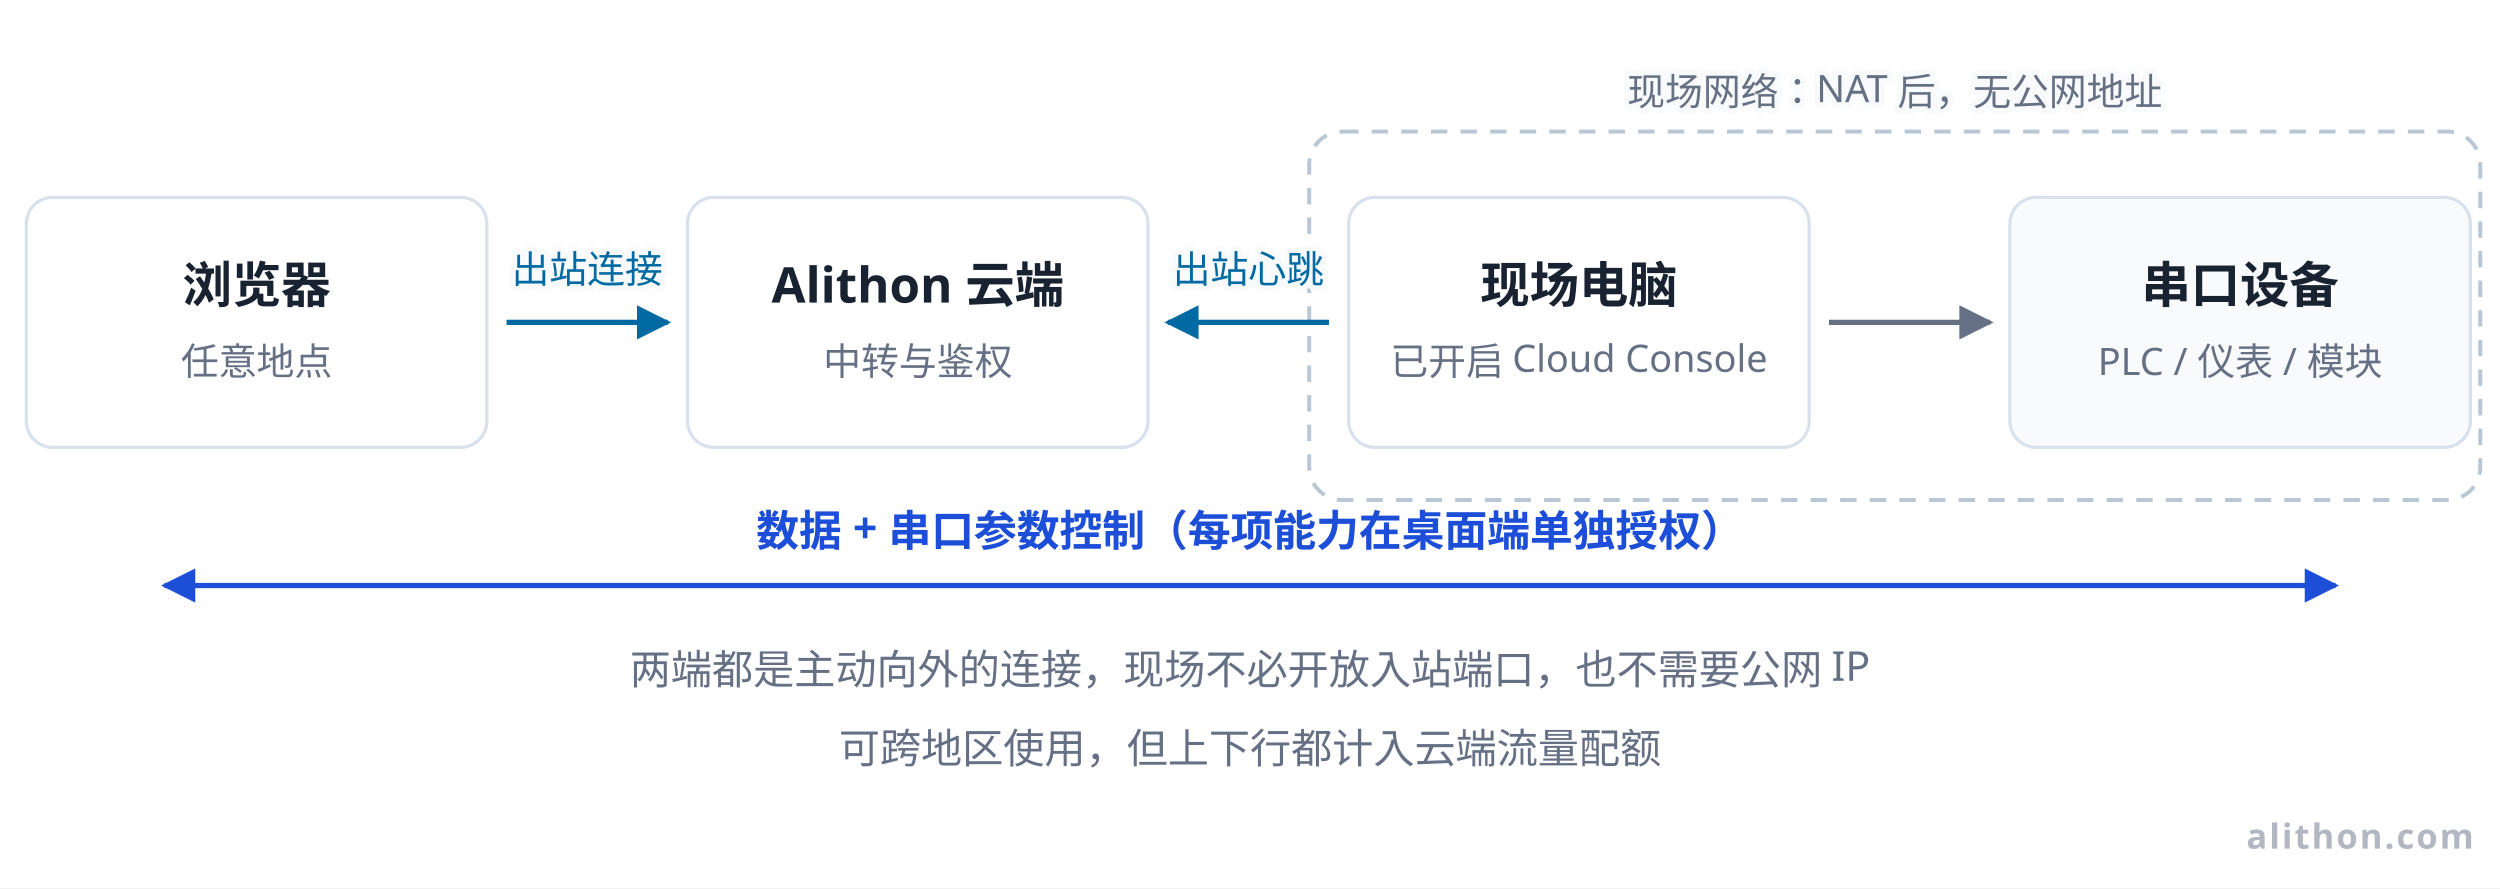
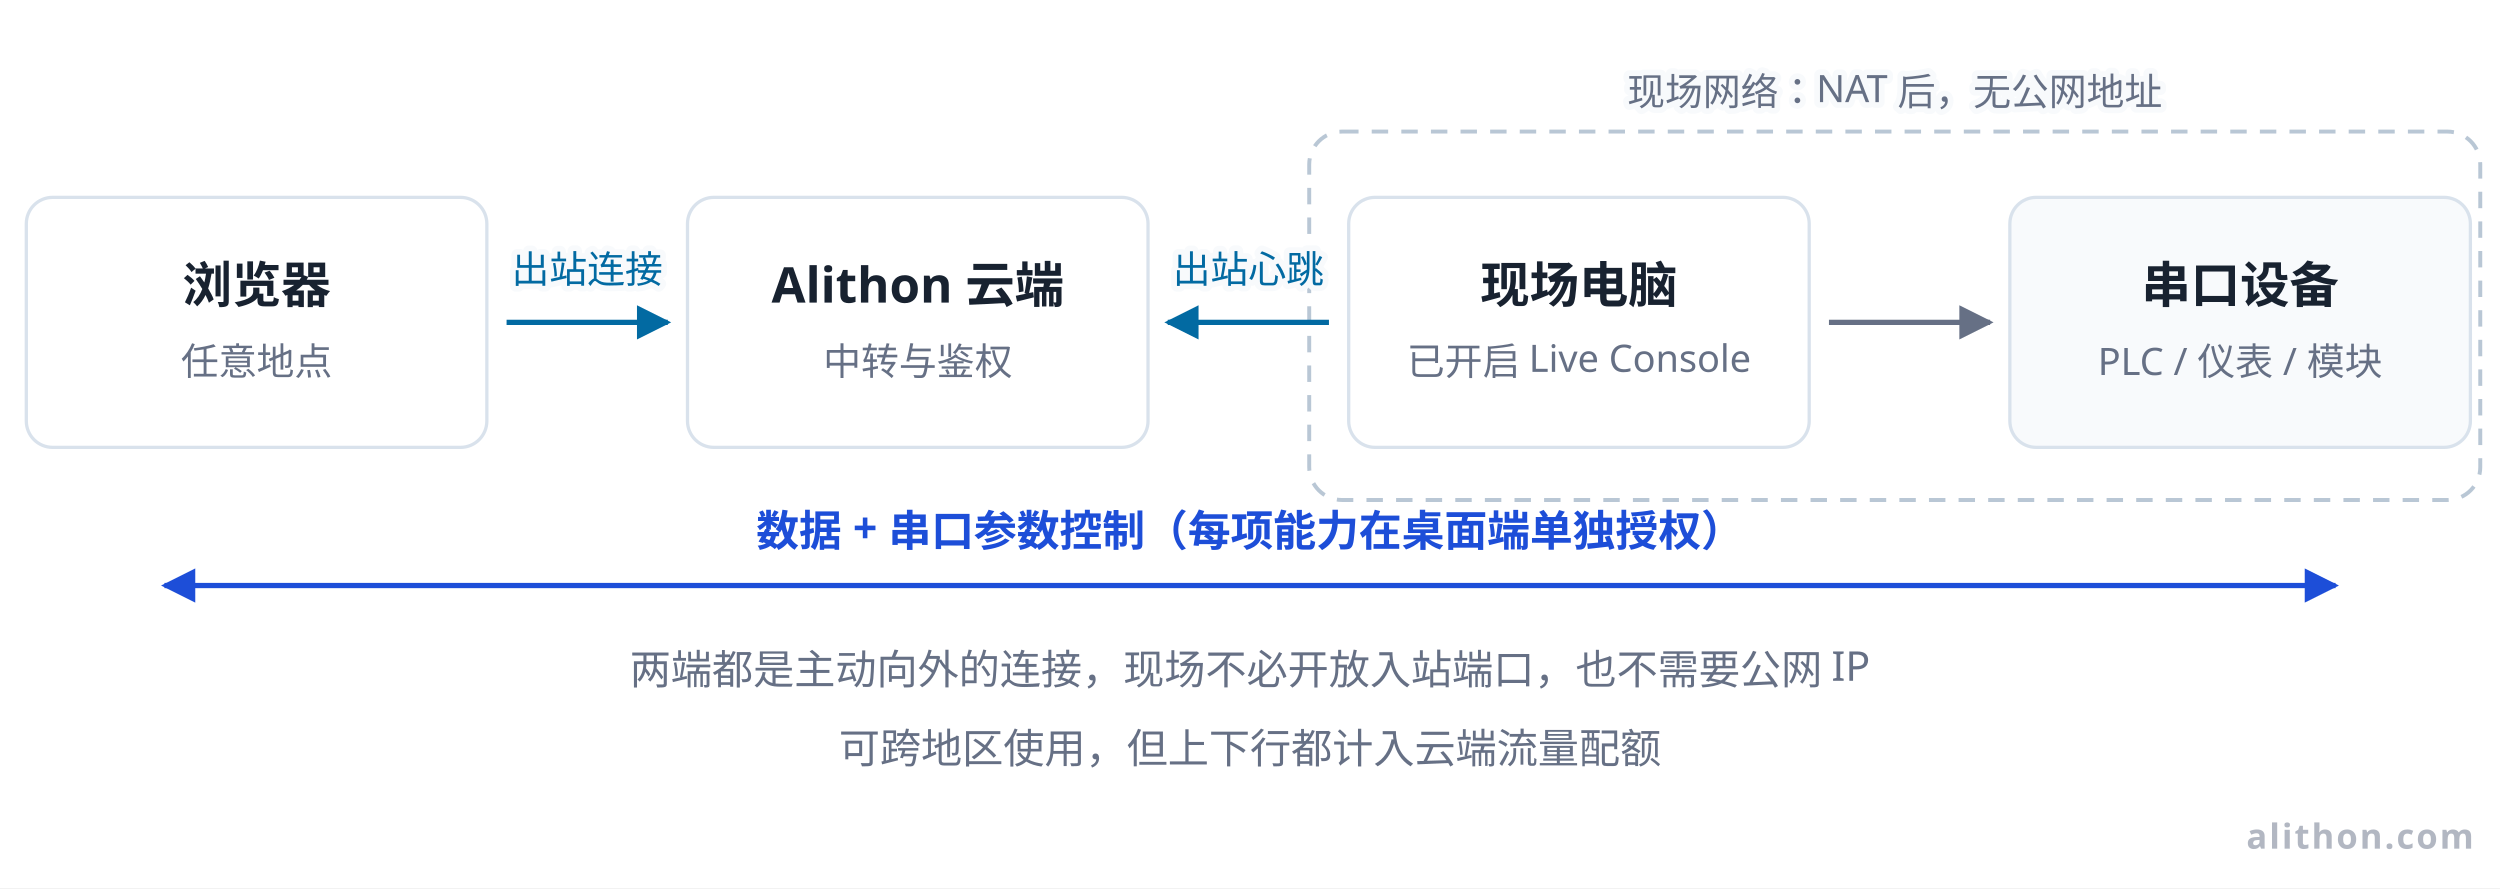
<svg xmlns="http://www.w3.org/2000/svg" viewBox="0 0 760 270" width="760" height="270" font-family="PingFang SC, Hiragino Sans GB, Microsoft YaHei, Noto Sans SC, Segoe UI, system-ui, sans-serif">
  <defs>
    <marker id="arw-blue" viewBox="0 0 10 10" refX="9" refY="5" markerWidth="6.5" markerHeight="6.5" orient="auto-start-reverse">
      <path d="M0 0 L10 5 L0 10 z" fill="#1d4ed8" />
    </marker>
    <marker id="arw-grey" viewBox="0 0 10 10" refX="9" refY="5" markerWidth="6.5" markerHeight="6.5" orient="auto-start-reverse">
      <path d="M0 0 L10 5 L0 10 z" fill="#667085" />
    </marker>
    <marker id="arw-info" viewBox="0 0 10 10" refX="9" refY="5" markerWidth="6.5" markerHeight="6.5" orient="auto-start-reverse">
      <path d="M0 0 L10 5 L0 10 z" fill="#026aa2" />
    </marker>
  </defs>
  <rect x="0" y="0" width="760" height="270" fill="#ffffff" />
  <rect x="398" y="40" width="356" height="112" rx="10" fill="none" stroke="#b9c7d5" stroke-width="1.2" stroke-dasharray="5 4" />
  <text x="576" y="32" font-size="11.5" fill="#667085" font-weight="400" text-anchor="middle" paint-order="stroke" stroke="#f8fafc" stroke-width="3.5" stroke-linejoin="round">现场网络：NAT 后，无公网地址</text>
  <rect x="8" y="60" width="140" height="76" rx="8" fill="#ffffff" stroke="#d9e2ec" />
  <text x="78.0" y="92" font-size="15" fill="#182230" font-weight="600" text-anchor="middle">浏览器</text>
  <text x="78.0" y="114" font-size="11.5" fill="#667085" font-weight="400" text-anchor="middle">任意地点</text>
  <rect x="209" y="60" width="140" height="76" rx="8" fill="#ffffff" stroke="#d9e2ec" />
  <text x="279.0" y="92" font-size="15" fill="#182230" font-weight="600" text-anchor="middle">Alithon 云端</text>
  <text x="279.0" y="114" font-size="11.5" fill="#667085" font-weight="400" text-anchor="middle">中转与鉴权</text>
  <rect x="410" y="60" width="140" height="76" rx="8" fill="#ffffff" stroke="#d9e2ec" />
  <text x="480.0" y="92" font-size="15" fill="#182230" font-weight="600" text-anchor="middle">现场电脑</text>
-   <text x="480.0" y="114" font-size="11.5" fill="#667085" font-weight="400" text-anchor="middle">已开启 Cloud Console</text>
+   <text x="480.0" y="114" font-size="11.5" fill="#667085" font-weight="400" text-anchor="middle">已开启 Live Console</text>
  <rect x="611" y="60" width="140" height="76" rx="8" fill="#f8fafc" stroke="#d9e2ec" />
  <text x="681.0" y="92" font-size="15" fill="#182230" font-weight="600" text-anchor="middle">串口设备</text>
  <text x="681.0" y="114" font-size="11.5" fill="#667085" font-weight="400" text-anchor="middle">PLC / 仪表 / 模块</text>
  <line x1="154" y1="98.0" x2="203" y2="98.0" stroke="#026aa2" stroke-width="1.6" marker-end="url(#arw-info)" />
  <text x="178.5" y="86.0" font-size="11.5" fill="#026aa2" font-weight="400" text-anchor="middle" paint-order="stroke" stroke="#f8fafc" stroke-width="3.5" stroke-linejoin="round">出站连接</text>
  <line x1="404" y1="98.0" x2="355" y2="98.0" stroke="#026aa2" stroke-width="1.6" marker-end="url(#arw-info)" />
  <text x="379.5" y="86.0" font-size="11.5" fill="#026aa2" font-weight="400" text-anchor="middle" paint-order="stroke" stroke="#f8fafc" stroke-width="3.5" stroke-linejoin="round">出站心跳</text>
  <line x1="556" y1="98.0" x2="605" y2="98.0" stroke="#667085" stroke-width="1.6" marker-end="url(#arw-grey)" />
  <text x="580.5" y="86.0" font-size="11.5" fill="#667085" font-weight="400" text-anchor="middle" paint-order="stroke" stroke="#f8fafc" stroke-width="3.5" stroke-linejoin="round" />
  <line x1="50" y1="178" x2="710" y2="178" stroke="#1d4ed8" stroke-width="1.6" marker-start="url(#arw-blue)" marker-end="url(#arw-blue)" />
  <text x="380" y="166" font-size="13" fill="#1d4ed8" font-weight="600" text-anchor="middle">数据 + 串口参数控制（每项能力在桌面端单独授权）</text>
  <text x="380" y="208" font-size="12.5" fill="#667085" font-weight="400" text-anchor="middle">两端都是主动向外的连接，现场不必开放入站端口，也不需要公网 IP</text>
  <text x="380" y="232" font-size="12.5" fill="#667085" font-weight="400" text-anchor="middle">可跨地区使用，但上下行都计入云端流量配额</text>
  <text x="752" y="258" font-size="10.5" fill="#667085" font-weight="600" text-anchor="end" opacity="0.5" letter-spacing="0.06em">alithon.com</text>
</svg>
